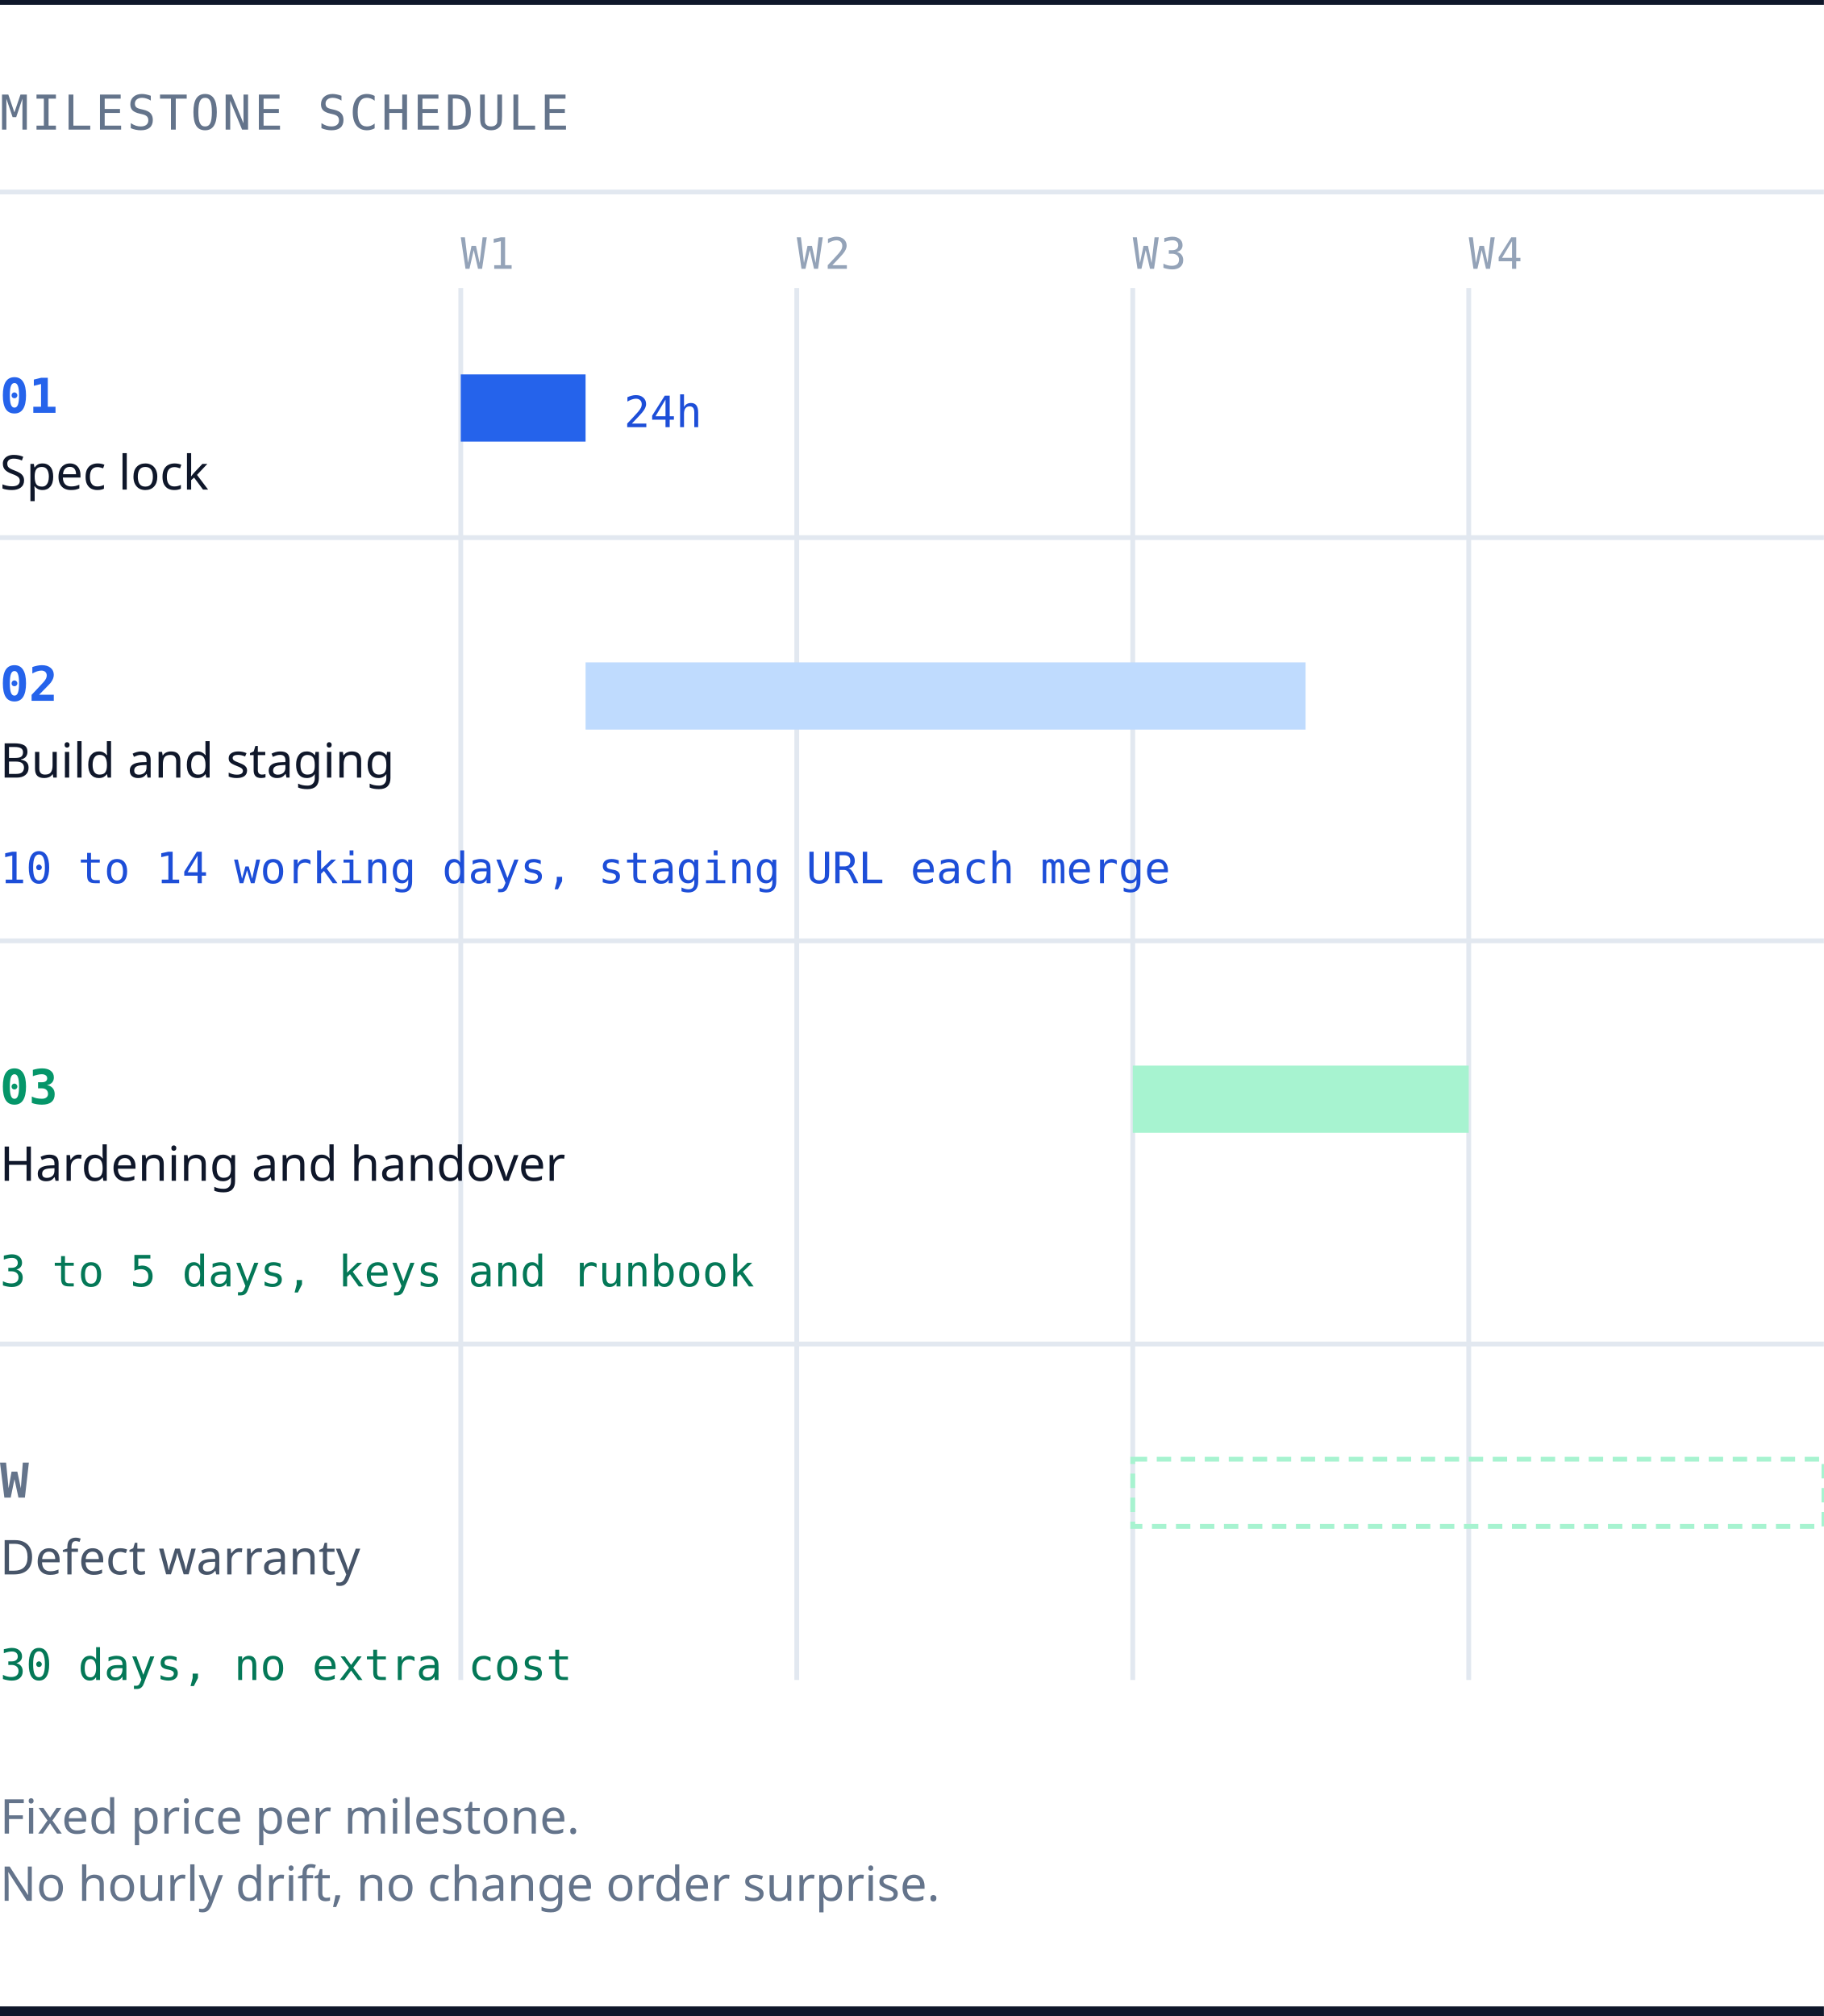
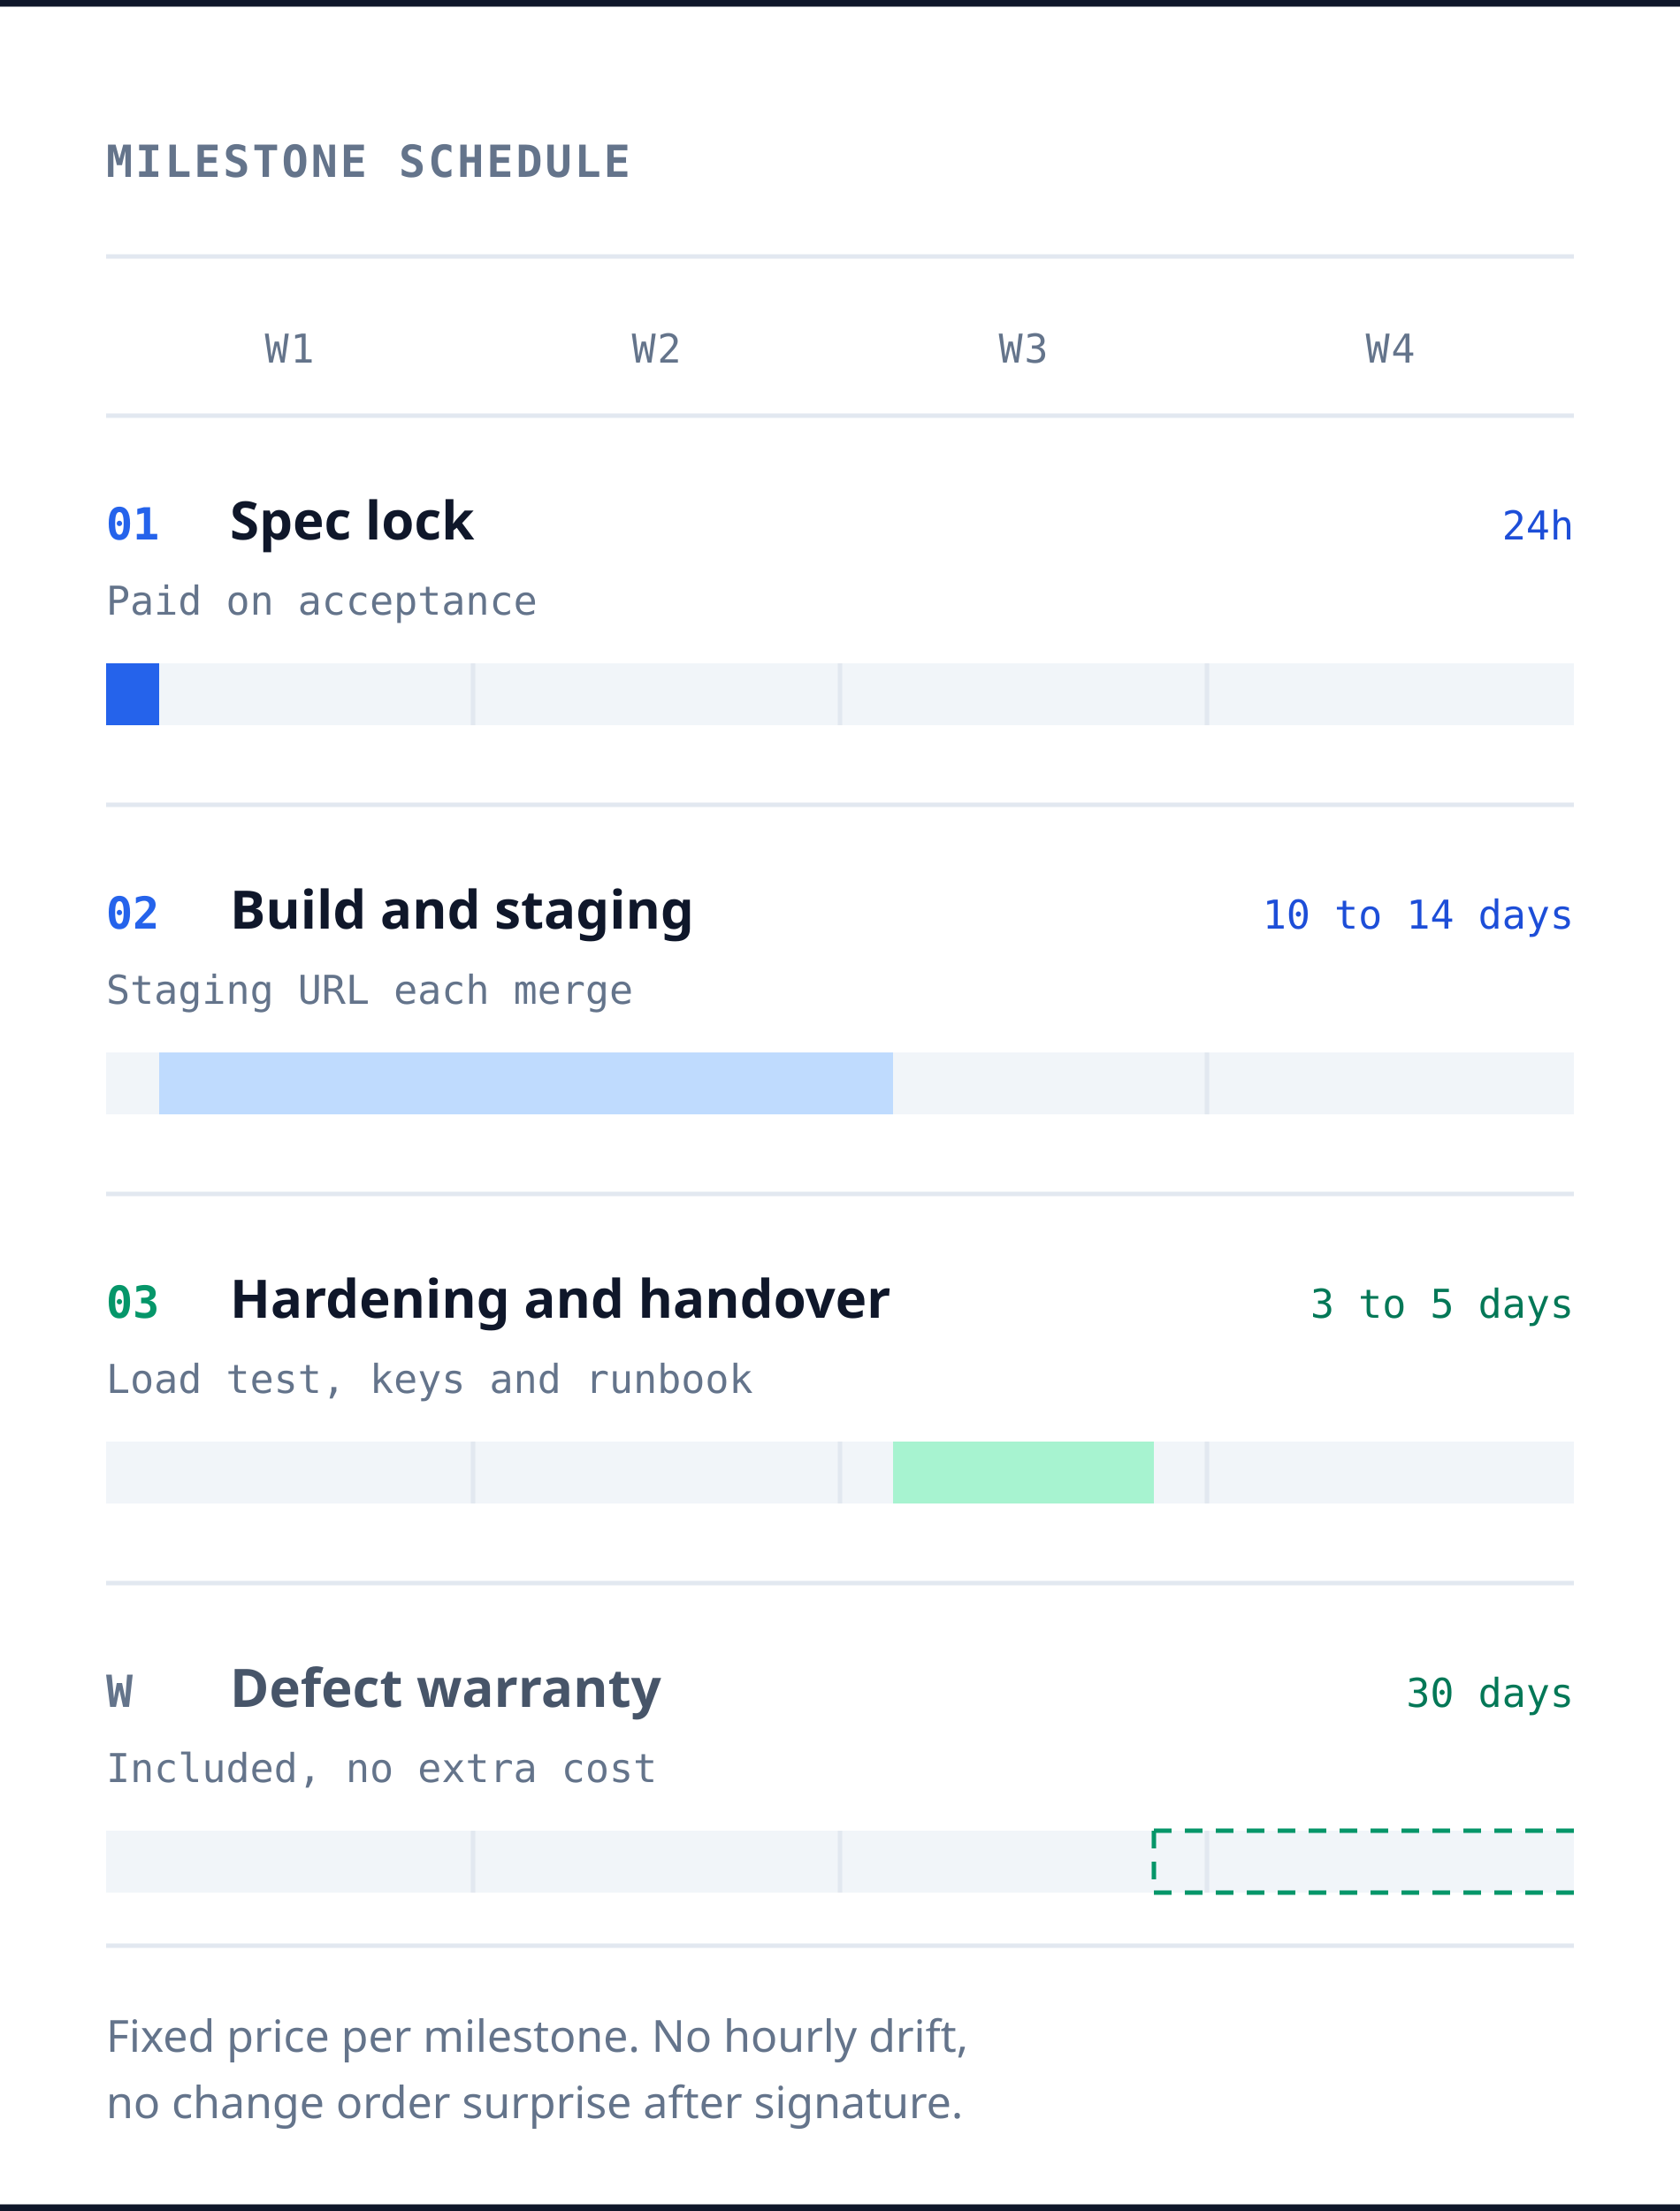
- <svg xmlns="http://www.w3.org/2000/svg" viewBox="0 0 380 420" width="380" height="420" fill="none" role="img" aria-label="Milestone schedule as sequential bars across a four week axis">
-   <rect x="0" y="0" width="380" height="420" fill="#FFFFFF" />
-   <line x1="0" y1="0" x2="380" y2="0" stroke="#0F172A" stroke-width="2" />
-   <line x1="0" y1="40" x2="380" y2="40" stroke="#E2E8F0" />
-   <text x="0" y="27" font-family="Geist Mono, monospace" font-size="10" letter-spacing="0.06em" fill="#64748B">MILESTONE SCHEDULE</text>
-   <line x1="96" y1="60" x2="96" y2="350" stroke="#E2E8F0" />
-   <line x1="166" y1="60" x2="166" y2="350" stroke="#E2E8F0" />
-   <line x1="236" y1="60" x2="236" y2="350" stroke="#E2E8F0" />
-   <line x1="306" y1="60" x2="306" y2="350" stroke="#E2E8F0" />
-   <text x="96" y="56" font-family="Geist Mono, monospace" font-size="9" letter-spacing="0.04em" fill="#94A3B8">W1</text>
-   <text x="166" y="56" font-family="Geist Mono, monospace" font-size="9" letter-spacing="0.04em" fill="#94A3B8">W2</text>
-   <text x="236" y="56" font-family="Geist Mono, monospace" font-size="9" letter-spacing="0.04em" fill="#94A3B8">W3</text>
-   <text x="306" y="56" font-family="Geist Mono, monospace" font-size="9" letter-spacing="0.04em" fill="#94A3B8">W4</text>
-   <text x="0" y="86" font-family="Geist Mono, monospace" font-size="10" font-weight="600" fill="#2563EB">01</text>
-   <text x="0" y="102" font-family="Geist, sans-serif" font-size="10" fill="#0F172A">Spec lock</text>
-   <rect x="96" y="78" width="26" height="14" fill="#2563EB" />
-   <text x="130" y="89" font-family="Geist Mono, monospace" font-size="9" fill="#1D4ED8">24h</text>
-   <line x1="0" y1="112" x2="380" y2="112" stroke="#E2E8F0" />
-   <text x="0" y="146" font-family="Geist Mono, monospace" font-size="10" font-weight="600" fill="#2563EB">02</text>
-   <text x="0" y="162" font-family="Geist, sans-serif" font-size="10" fill="#0F172A">Build and staging</text>
-   <rect x="122" y="138" width="150" height="14" fill="#BFDBFE" />
-   <text x="0" y="184" font-family="Geist Mono, monospace" font-size="9" fill="#1D4ED8">10 to 14 working days, staging URL each merge</text>
-   <line x1="0" y1="196" x2="380" y2="196" stroke="#E2E8F0" />
-   <text x="0" y="230" font-family="Geist Mono, monospace" font-size="10" font-weight="600" fill="#059669">03</text>
-   <text x="0" y="246" font-family="Geist, sans-serif" font-size="10" fill="#0F172A">Hardening and handover</text>
-   <rect x="236" y="222" width="70" height="14" fill="#A7F3D0" />
-   <text x="0" y="268" font-family="Geist Mono, monospace" font-size="9" fill="#047857">3 to 5 days, keys and runbook</text>
-   <line x1="0" y1="280" x2="380" y2="280" stroke="#E2E8F0" />
-   <text x="0" y="312" font-family="Geist Mono, monospace" font-size="10" font-weight="600" fill="#64748B">W</text>
-   <text x="0" y="328" font-family="Geist, sans-serif" font-size="10" fill="#475569">Defect warranty</text>
-   <rect x="236" y="304" width="144" height="14" fill="none" stroke="#A7F3D0" stroke-dasharray="3 2" />
-   <text x="0" y="350" font-family="Geist Mono, monospace" font-size="9" fill="#047857">30 days, no extra cost</text>
-   <text x="0" y="382" font-family="Geist, sans-serif" font-size="10" fill="#64748B">Fixed price per milestone.</text>
-   <text x="0" y="396" font-family="Geist, sans-serif" font-size="10" fill="#64748B">No hourly drift, no change order surprise.</text>
-   <line x1="0" y1="419" x2="380" y2="419" stroke="#0F172A" stroke-width="2" />
+ <svg xmlns="http://www.w3.org/2000/svg" viewBox="0 0 380 500" width="380" height="500" fill="none" role="img" aria-label="Milestone schedule across four weeks: spec lock at 24 hours, build and staging for 10 to 14 working days, then hardening and handover for 3 to 5 days, with a 30 day defect warranty tail">
+   <rect x="0" y="0" width="380" height="500" fill="#FFFFFF" />
+   <line x1="0" y1="0.75" x2="380" y2="0.75" stroke="#0F172A" stroke-width="1.5" />
+   <line x1="0" y1="499.25" x2="380" y2="499.25" stroke="#0F172A" stroke-width="1.5" />
+   <text x="24" y="40" font-family="Geist Mono, monospace" font-size="10" font-weight="600" letter-spacing="0.06em" fill="#64748B">MILESTONE SCHEDULE</text>
+   <line x1="24" y1="58" x2="356" y2="58" stroke="#E2E8F0" />
+   <text x="65.5" y="82" font-family="Geist Mono, monospace" font-size="9" letter-spacing="0.04em" fill="#64748B" text-anchor="middle">W1</text>
+   <text x="148.5" y="82" font-family="Geist Mono, monospace" font-size="9" letter-spacing="0.04em" fill="#64748B" text-anchor="middle">W2</text>
+   <text x="231.5" y="82" font-family="Geist Mono, monospace" font-size="9" letter-spacing="0.04em" fill="#64748B" text-anchor="middle">W3</text>
+   <text x="314.5" y="82" font-family="Geist Mono, monospace" font-size="9" letter-spacing="0.04em" fill="#64748B" text-anchor="middle">W4</text>
+   <line x1="24" y1="94" x2="356" y2="94" stroke="#E2E8F0" />
+   <text x="24" y="122" font-family="Geist Mono, monospace" font-size="10" font-weight="600" fill="#2563EB">01</text>
+   <text x="52" y="122" font-family="Geist, sans-serif" font-size="12" font-weight="600" fill="#0F172A">Spec lock</text>
+   <text x="356" y="122" font-family="Geist Mono, monospace" font-size="9" fill="#1D4ED8" text-anchor="end">24h</text>
+   <text x="24" y="139" font-family="Geist Mono, monospace" font-size="9" fill="#64748B">Paid on acceptance</text>
+   <rect x="24" y="150" width="332" height="14" fill="#F1F5F9" />
+   <line x1="107" y1="150" x2="107" y2="164" stroke="#E2E8F0" />
+   <line x1="190" y1="150" x2="190" y2="164" stroke="#E2E8F0" />
+   <line x1="273" y1="150" x2="273" y2="164" stroke="#E2E8F0" />
+   <rect x="24" y="150" width="12" height="14" fill="#2563EB" />
+   <line x1="24" y1="182" x2="356" y2="182" stroke="#E2E8F0" />
+   <text x="24" y="210" font-family="Geist Mono, monospace" font-size="10" font-weight="600" fill="#2563EB">02</text>
+   <text x="52" y="210" font-family="Geist, sans-serif" font-size="12" font-weight="600" fill="#0F172A">Build and staging</text>
+   <text x="356" y="210" font-family="Geist Mono, monospace" font-size="9" fill="#1D4ED8" text-anchor="end">10 to 14 days</text>
+   <text x="24" y="227" font-family="Geist Mono, monospace" font-size="9" fill="#64748B">Staging URL each merge</text>
+   <rect x="24" y="238" width="332" height="14" fill="#F1F5F9" />
+   <line x1="107" y1="238" x2="107" y2="252" stroke="#E2E8F0" />
+   <line x1="190" y1="238" x2="190" y2="252" stroke="#E2E8F0" />
+   <line x1="273" y1="238" x2="273" y2="252" stroke="#E2E8F0" />
+   <rect x="36" y="238" width="166" height="14" fill="#BFDBFE" />
+   <line x1="24" y1="270" x2="356" y2="270" stroke="#E2E8F0" />
+   <text x="24" y="298" font-family="Geist Mono, monospace" font-size="10" font-weight="600" fill="#059669">03</text>
+   <text x="52" y="298" font-family="Geist, sans-serif" font-size="12" font-weight="600" fill="#0F172A">Hardening and handover</text>
+   <text x="356" y="298" font-family="Geist Mono, monospace" font-size="9" fill="#047857" text-anchor="end">3 to 5 days</text>
+   <text x="24" y="315" font-family="Geist Mono, monospace" font-size="9" fill="#64748B">Load test, keys and runbook</text>
+   <rect x="24" y="326" width="332" height="14" fill="#F1F5F9" />
+   <line x1="107" y1="326" x2="107" y2="340" stroke="#E2E8F0" />
+   <line x1="190" y1="326" x2="190" y2="340" stroke="#E2E8F0" />
+   <line x1="273" y1="326" x2="273" y2="340" stroke="#E2E8F0" />
+   <rect x="202" y="326" width="59" height="14" fill="#A7F3D0" />
+   <line x1="24" y1="358" x2="356" y2="358" stroke="#E2E8F0" />
+   <text x="24" y="386" font-family="Geist Mono, monospace" font-size="10" font-weight="600" fill="#64748B">W</text>
+   <text x="52" y="386" font-family="Geist, sans-serif" font-size="12" font-weight="600" fill="#475569">Defect warranty</text>
+   <text x="356" y="386" font-family="Geist Mono, monospace" font-size="9" fill="#047857" text-anchor="end">30 days</text>
+   <text x="24" y="403" font-family="Geist Mono, monospace" font-size="9" fill="#64748B">Included, no extra cost</text>
+   <rect x="24" y="414" width="332" height="14" fill="#F1F5F9" />
+   <line x1="107" y1="414" x2="107" y2="428" stroke="#E2E8F0" />
+   <line x1="190" y1="414" x2="190" y2="428" stroke="#E2E8F0" />
+   <line x1="273" y1="414" x2="273" y2="428" stroke="#E2E8F0" />
+   <path d="M261 414 H356 M261 414 V428 M261 428 H356" stroke="#059669" stroke-dasharray="4 3" />
+   <line x1="24" y1="440" x2="356" y2="440" stroke="#E2E8F0" />
+   <text x="24" y="464" font-family="Geist, sans-serif" font-size="10" fill="#64748B">Fixed price per milestone. No hourly drift,</text>
+   <text x="24" y="479" font-family="Geist, sans-serif" font-size="10" fill="#64748B">no change order surprise after signature.</text>
</svg>
